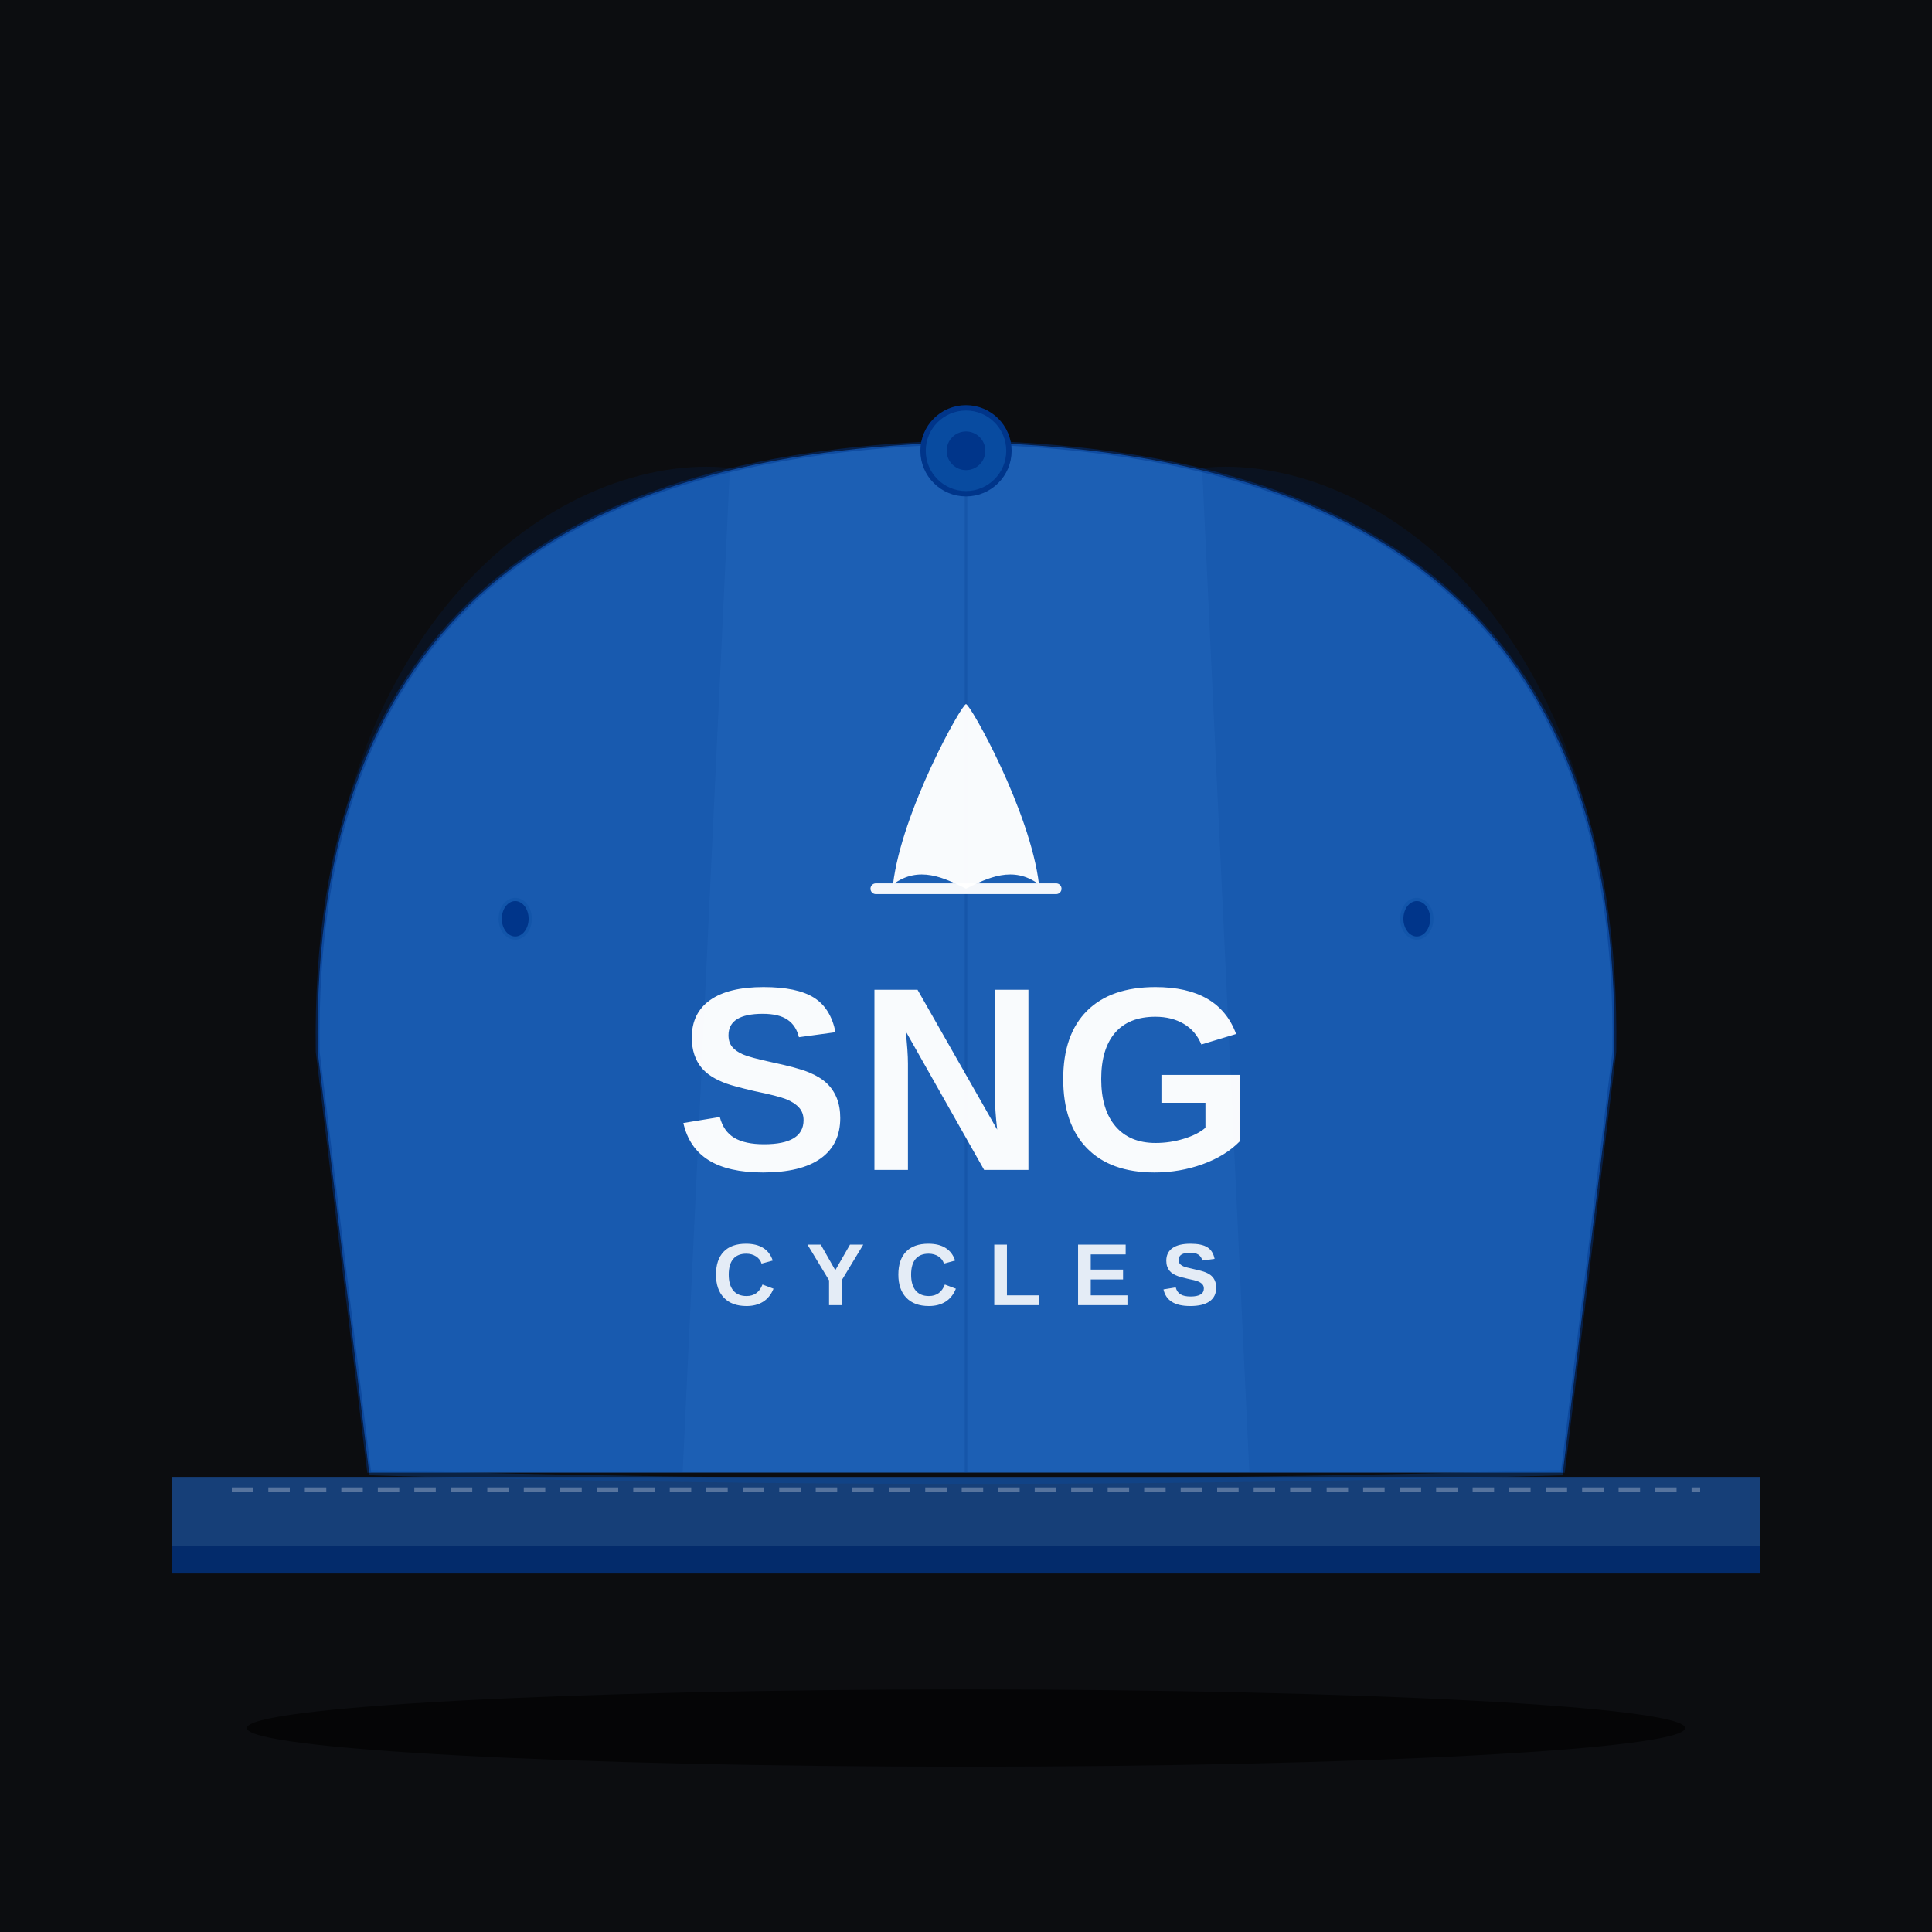
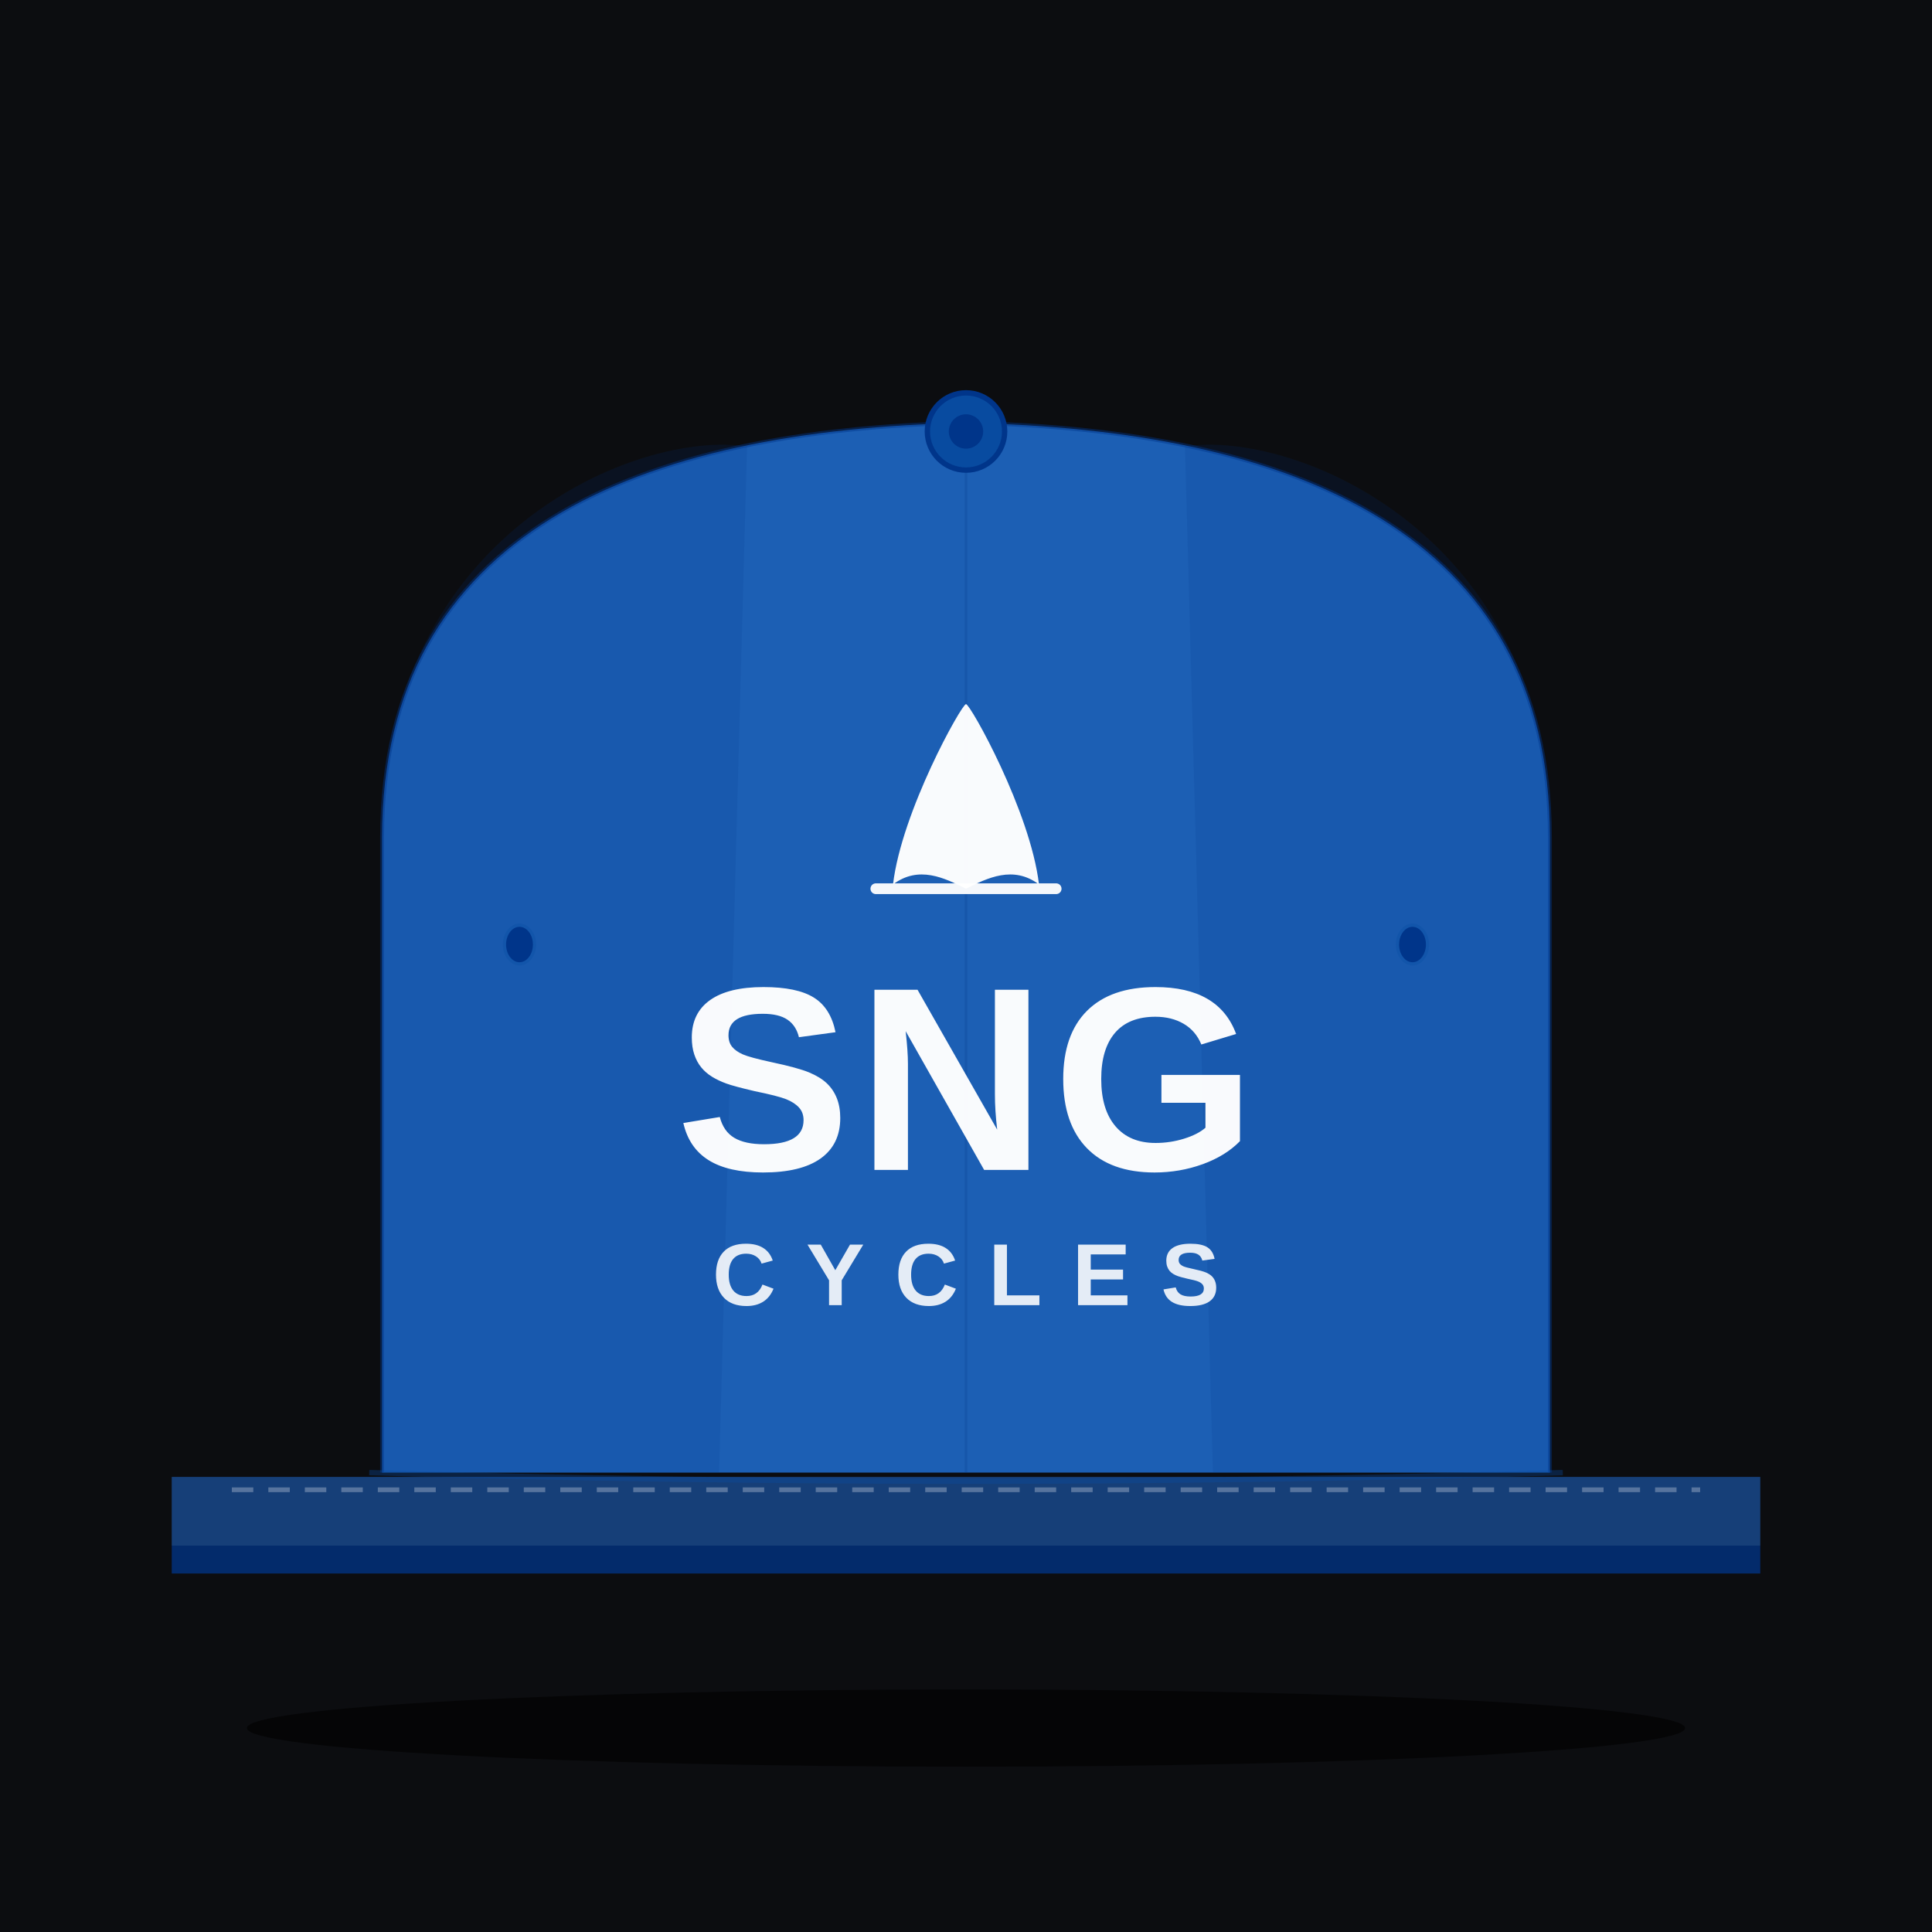
<svg xmlns="http://www.w3.org/2000/svg" width="900" height="900" viewBox="0 0 900 900">
  <rect width="900" height="900" fill="#0c0d10" />
  <ellipse cx="450" cy="805" rx="335" ry="18" fill="#000" opacity="0.60" />
  <path d="M 80 688 L 820 688 L 820 720 L 80 720 Z" fill="#163f78" />
  <path d="M 80 720 L 820 720 L 820 733 L 80 733 Z" fill="#00358a" opacity="0.75" />
  <path d="M 108 694 L 792 694" fill="none" stroke="#ffffff" stroke-width="2.2" stroke-dasharray="10 7" opacity="0.28" />
-   <path d="     M 172 686     L 148 490     C 145 285 265 210 450 206     C 635 210 755 285 752 490     L 728 686     Z" fill="#1c5fb4" />
-   <path d="     M 172 686     L 148 490     C 145 285 265 210 340 218     L 318 686     Z" fill="#00358a" opacity="0.13" />
-   <path d="     M 728 686     L 752 490     C 755 285 635 210 560 218     L 582 686     Z" fill="#00358a" opacity="0.13" />
-   <path d="M 172 686 L 148 490 C 145 285 265 210 450 206" fill="none" stroke="#00358a" stroke-width="1.8" opacity="0.45" />
-   <path d="M 728 686 L 752 490 C 755 285 635 210 450 206" fill="none" stroke="#00358a" stroke-width="1.8" opacity="0.45" />
-   <line x1="450" y1="208" x2="450" y2="686" stroke="#00358a" stroke-width="1.2" opacity="0.22" />
+   <path d="     M 178 686     L 178 390     C 178 248 298 200 450 197     C 602 200 722 248 722 390     L 722 686     Z" fill="#1c5fb4" />
+   <path d="     M 178 686     L 178 390     C 178 248 298 200 348 208     L 335 686     Z" fill="#00358a" opacity="0.14" />
+   <path d="     M 722 686     L 722 390     C 722 248 602 200 552 208     L 565 686     Z" fill="#00358a" opacity="0.14" />
+   <path d="M 178 686 L 178 390 C 178 248 298 200 450 197" fill="none" stroke="#00358a" stroke-width="1.8" opacity="0.45" />
+   <path d="M 722 686 L 722 390 C 722 248 602 200 450 197" fill="none" stroke="#00358a" stroke-width="1.8" opacity="0.45" />
+   <line x1="450" y1="200" x2="450" y2="686" stroke="#00358a" stroke-width="1.2" opacity="0.22" />
  <path d="M 172 686 Q 450 694 728 686" fill="none" stroke="#084ba0" stroke-width="2.5" opacity="0.35" />
-   <circle cx="450" cy="210" r="20" fill="#084ba0" stroke="#00358a" stroke-width="2.5" />
-   <circle cx="450" cy="210" r="9" fill="#00358a" />
-   <ellipse cx="240" cy="428" rx="7" ry="9" fill="#00358a" stroke="#1255aa" stroke-width="1.5" />
-   <ellipse cx="660" cy="428" rx="7" ry="9" fill="#00358a" stroke="#1255aa" stroke-width="1.5" />
+   <circle cx="450" cy="201" r="18" fill="#084ba0" stroke="#00358a" stroke-width="2.5" />
+   <circle cx="450" cy="201" r="8" fill="#00358a" />
+   <ellipse cx="242" cy="440" rx="7" ry="9" fill="#00358a" stroke="#1255aa" stroke-width="1.5" />
+   <ellipse cx="658" cy="440" rx="7" ry="9" fill="#00358a" stroke="#1255aa" stroke-width="1.5" />
  <path d="     M 450 328     C 448 328 420 378 416 412     C 428 403 440 409 450 414     C 460 409 472 403 484 412     C 480 378 452 328 450 328 Z" fill="#ffffff" opacity="0.97" />
  <line x1="408" y1="414" x2="492" y2="414" stroke="#ffffff" stroke-width="5" stroke-linecap="round" opacity="0.95" />
  <text x="450" y="545" text-anchor="middle" font-family="Arial Black, Arial, sans-serif" font-weight="900" font-size="122" fill="#ffffff" letter-spacing="3" opacity="0.97">SNG</text>
  <text x="450" y="608" text-anchor="middle" font-family="Arial Black, Arial, sans-serif" font-weight="900" font-size="41" fill="#ffffff" letter-spacing="14" opacity="0.88">CYCLES</text>
</svg>
